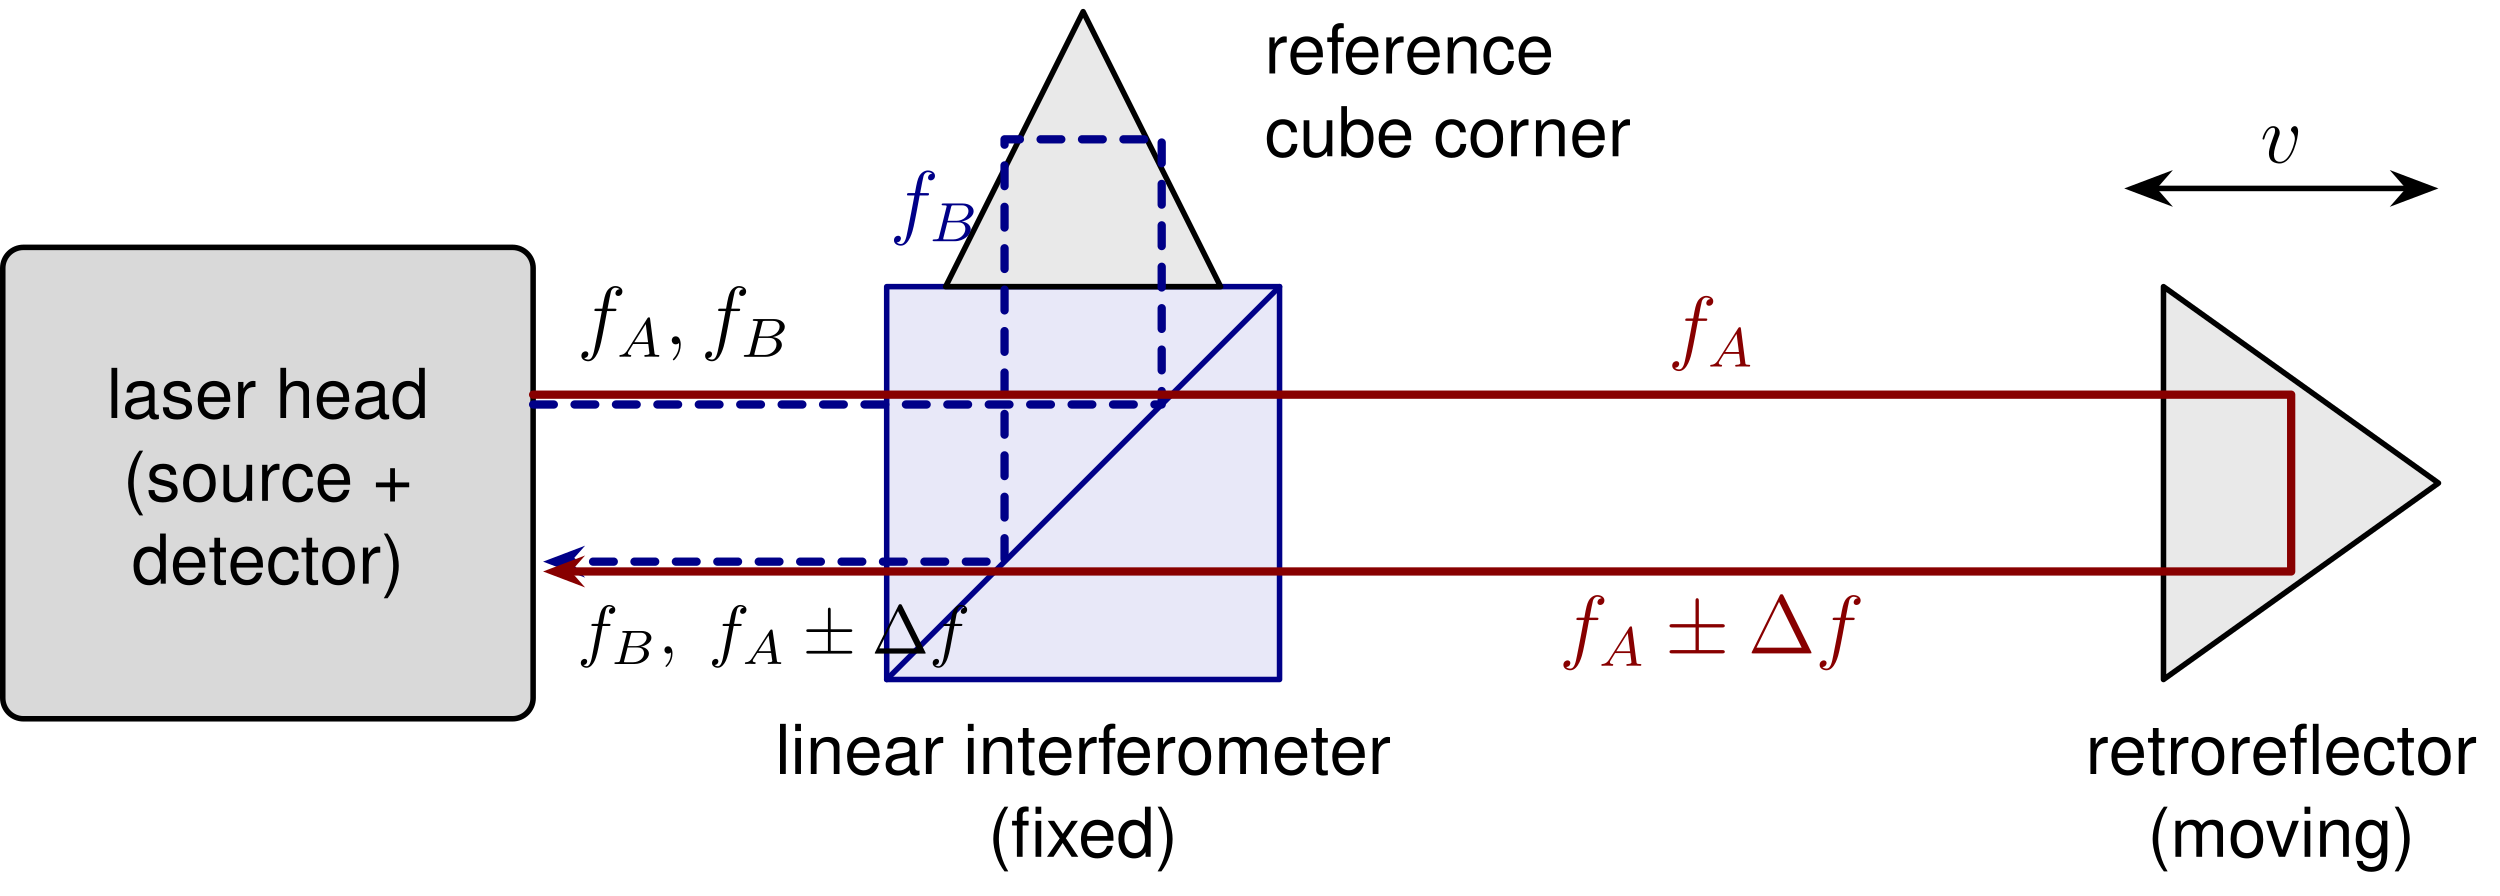
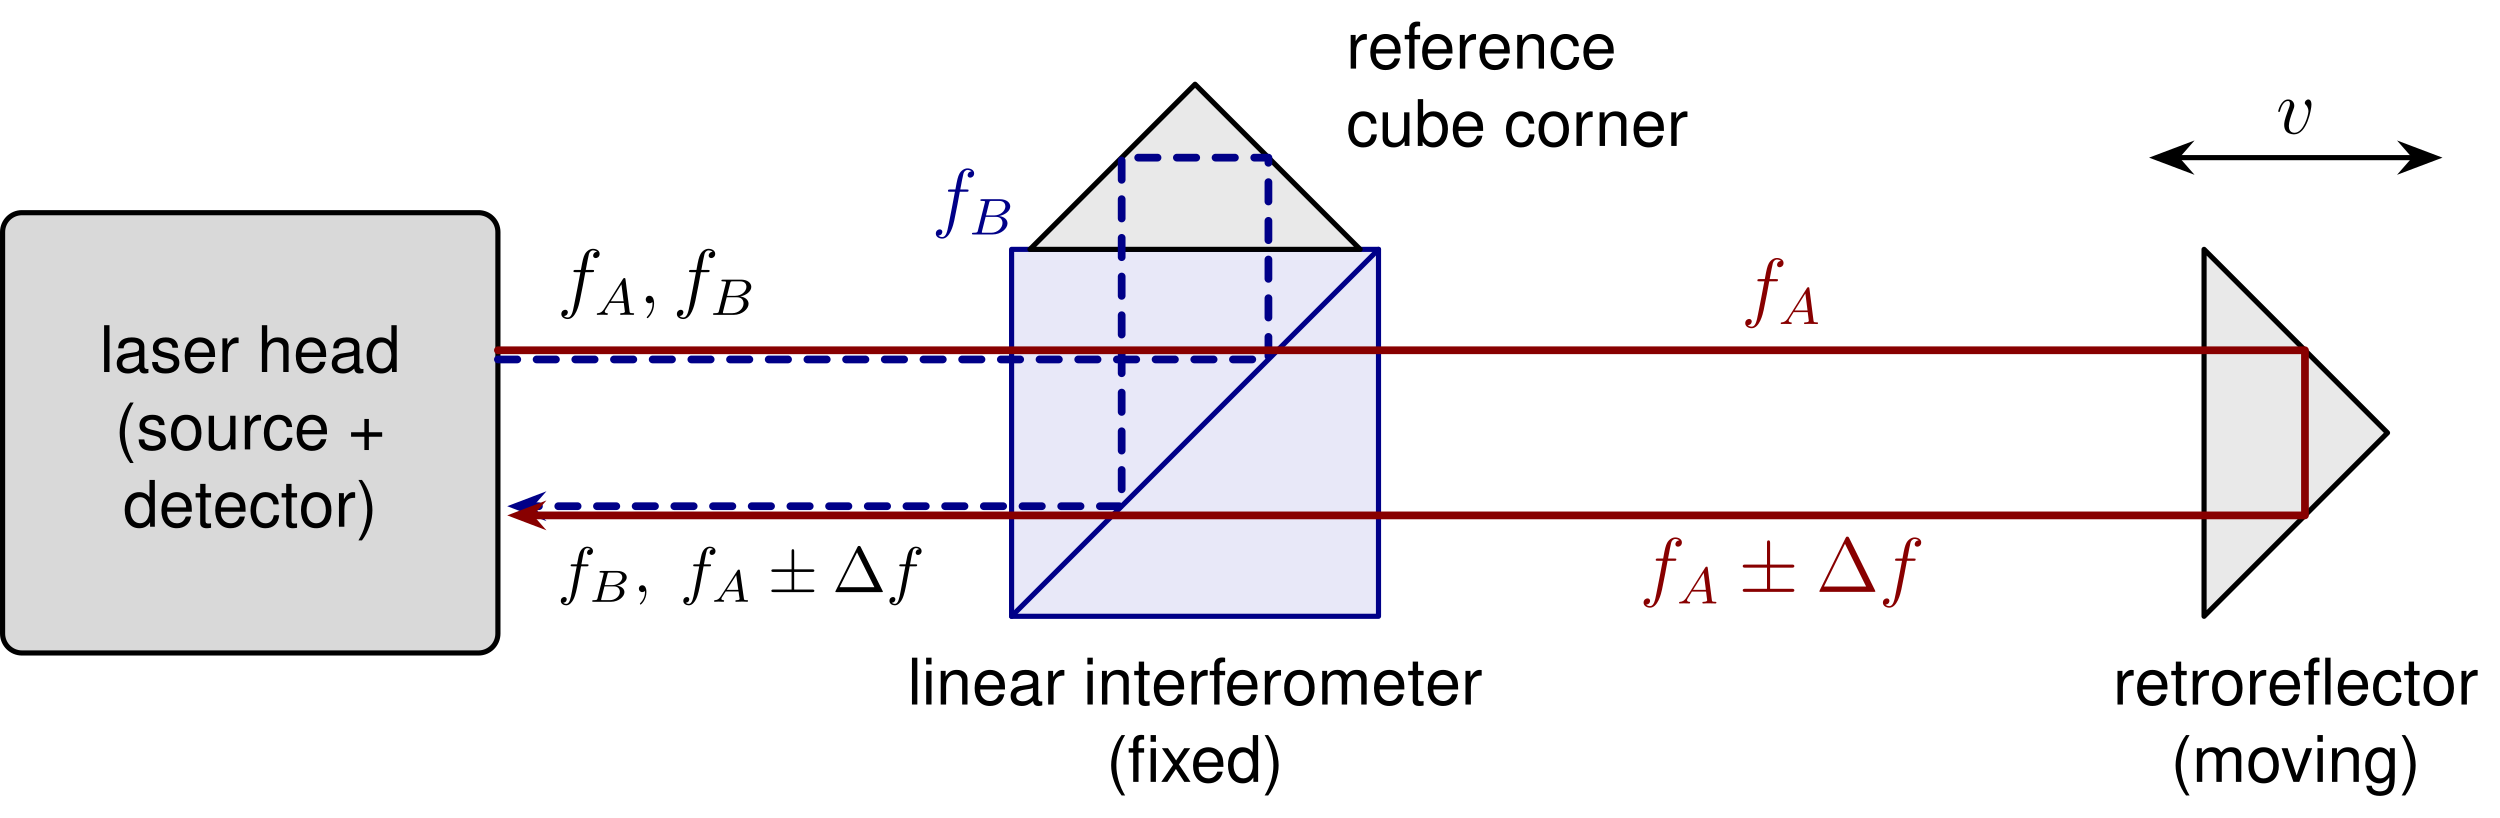
- <svg xmlns="http://www.w3.org/2000/svg" xmlns:xlink="http://www.w3.org/1999/xlink" version="1.1" width="360.772pt" height="129.183pt" viewBox="-68.015 -68.015 360.772 129.183">
+ <svg xmlns="http://www.w3.org/2000/svg" xmlns:xlink="http://www.w3.org/1999/xlink" version="1.1" width="386.283pt" height="126.348pt" viewBox="-68.015 -68.015 386.283 126.348">
  <defs>
    <path id="g0-6" d="M4.89-3.742H8.213C8.416-3.742 8.632-3.742 8.632-3.981S8.416-4.22 8.213-4.22H4.89V-7.52C4.89-7.711 4.89-7.962 4.651-7.962S4.411-7.747 4.411-7.556V-4.22H1.076C.873-4.22 .658-4.22 .658-3.981S.873-3.742 1.076-3.742H4.411V-.478H1.076C.873-.478 .658-.478 .658-.239S.873 0 1.076 0H8.213C8.416 0 8.632 0 8.632-.239S8.416-.478 8.213-.478H4.89V-3.742Z" />
    <path id="g1-65" d="M1.474-.948C1.108-.367 .781-.287 .494-.263C.414-.255 .319-.247 .319-.112C.319-.088 .335 0 .43 0C.502 0 .55-.024 1.108-.024C1.65-.024 1.833 0 1.873 0S2.032 0 2.032-.151C2.032-.255 1.929-.263 1.889-.263C1.722-.271 1.554-.335 1.554-.51C1.554-.63 1.618-.733 1.769-.964L2.311-1.841H4.495L4.663-.494C4.663-.383 4.519-.263 4.144-.263C4.025-.263 3.921-.263 3.921-.112C3.921-.104 3.929 0 4.057 0C4.136 0 4.439-.016 4.511-.024H5.013C5.731-.024 5.866 0 5.93 0C5.962 0 6.089 0 6.089-.151C6.089-.263 5.986-.263 5.858-.263C5.42-.263 5.412-.335 5.388-.534L4.758-5.46C4.734-5.635 4.726-5.691 4.591-5.691C4.447-5.691 4.4-5.611 4.352-5.531L1.474-.948ZM2.479-2.104L4.129-4.726L4.463-2.104H2.479Z" />
    <path id="g1-66" d="M1.347-.63C1.275-.327 1.259-.263 .669-.263C.518-.263 .422-.263 .422-.112C.422 0 .526 0 .662 0H3.618C4.933 0 5.914-.933 5.914-1.706C5.914-2.287 5.412-2.758 4.615-2.845C5.539-3.021 6.336-3.626 6.336-4.328C6.336-4.926 5.754-5.444 4.75-5.444H1.969C1.825-5.444 1.722-5.444 1.722-5.292C1.722-5.181 1.817-5.181 1.953-5.181C2.216-5.181 2.447-5.181 2.447-5.053C2.447-5.021 2.439-5.013 2.415-4.91L1.347-.63ZM2.59-2.941L3.076-4.886C3.148-5.157 3.156-5.181 3.483-5.181H4.631C5.412-5.181 5.587-4.67 5.587-4.344C5.587-3.666 4.862-2.941 3.842-2.941H2.59ZM2.04-.263C1.969-.279 1.945-.279 1.945-.335C1.945-.399 1.961-.462 1.977-.51L2.534-2.718H4.152C4.894-2.718 5.141-2.216 5.141-1.769C5.141-.988 4.376-.263 3.419-.263H2.04Z" />
    <path id="g2-59" d="M2.331 .048C2.331-.646 2.104-1.16 1.614-1.16C1.231-1.16 1.04-.849 1.04-.586S1.219 0 1.626 0C1.781 0 1.913-.048 2.02-.155C2.044-.179 2.056-.179 2.068-.179C2.092-.179 2.092-.012 2.092 .048C2.092 .442 2.02 1.219 1.327 1.997C1.196 2.14 1.196 2.164 1.196 2.188C1.196 2.248 1.255 2.307 1.315 2.307C1.411 2.307 2.331 1.423 2.331 .048Z" />
    <path id="g2-102" d="M5.332-4.806C5.571-4.806 5.667-4.806 5.667-5.033C5.667-5.153 5.571-5.153 5.356-5.153H4.388C4.615-6.384 4.782-7.233 4.878-7.615C4.949-7.902 5.2-8.177 5.511-8.177C5.762-8.177 6.013-8.07 6.133-7.962C5.667-7.914 5.523-7.568 5.523-7.364C5.523-7.125 5.703-6.982 5.93-6.982C6.169-6.982 6.528-7.185 6.528-7.639C6.528-8.141 6.025-8.416 5.499-8.416C4.985-8.416 4.483-8.034 4.244-7.568C4.029-7.149 3.909-6.719 3.634-5.153H2.833C2.606-5.153 2.487-5.153 2.487-4.937C2.487-4.806 2.558-4.806 2.798-4.806H3.563C3.347-3.694 2.857-.992 2.582 .287C2.379 1.327 2.2 2.2 1.602 2.2C1.566 2.2 1.219 2.2 1.004 1.973C1.614 1.925 1.614 1.399 1.614 1.387C1.614 1.148 1.435 1.004 1.207 1.004C.968 1.004 .61 1.207 .61 1.662C.61 2.176 1.136 2.439 1.602 2.439C2.821 2.439 3.324 .251 3.455-.347C3.67-1.267 4.256-4.447 4.316-4.806H5.332Z" />
    <path id="g2-118" d="M5.464-4.471C5.464-5.224 5.081-5.272 4.985-5.272C4.698-5.272 4.435-4.985 4.435-4.746C4.435-4.603 4.519-4.519 4.567-4.471C4.686-4.364 4.997-4.041 4.997-3.419C4.997-2.917 4.28-.12 2.845-.12C2.116-.12 1.973-.729 1.973-1.172C1.973-1.769 2.248-2.606 2.57-3.467C2.762-3.957 2.809-4.077 2.809-4.316C2.809-4.818 2.451-5.272 1.865-5.272C.765-5.272 .323-3.539 .323-3.443C.323-3.395 .371-3.335 .454-3.335C.562-3.335 .574-3.383 .622-3.551C.909-4.579 1.375-5.033 1.829-5.033C1.937-5.033 2.14-5.033 2.14-4.639C2.14-4.328 2.008-3.981 1.829-3.527C1.255-1.997 1.255-1.626 1.255-1.339C1.255-1.076 1.291-.586 1.662-.251C2.092 .12 2.69 .12 2.798 .12C4.782 .12 5.464-3.79 5.464-4.471Z" />
    <path id="g3-1" d="M5.153-8.321C5.069-8.488 5.045-8.536 4.878-8.536C4.698-8.536 4.674-8.488 4.591-8.321L.598-.239C.574-.203 .55-.132 .55-.084C.55-.012 .562 0 .801 0H8.942C9.182 0 9.194-.012 9.194-.084C9.194-.132 9.17-.203 9.146-.239L5.153-8.321ZM4.507-7.436L7.771-.825H1.255L4.507-7.436Z" />
    <path id="g5-2" d="M2.501-5.201H1.638V-6.015C1.638-6.362 1.836-6.541 2.213-6.541C2.283-6.541 2.313-6.541 2.501-6.531V-7.216C2.313-7.255 2.203-7.265 2.035-7.265C1.27-7.265 .814-6.829 .814-6.084V-5.201H.119V-4.526H.814V0H1.638V-4.526H2.501V-5.201ZM4.327-5.201H3.504V0H4.327V-5.201ZM4.327-7.236H3.504V-6.193H4.327V-7.236Z" />
    <path id="g5-3" d="M2.551-5.201H1.687V-6.015C1.687-6.362 1.886-6.541 2.263-6.541C2.332-6.541 2.362-6.541 2.551-6.531V-7.216C2.362-7.255 2.253-7.265 2.084-7.265C1.32-7.265 .864-6.829 .864-6.084V-5.201H.169V-4.526H.864V0H1.687V-4.526H2.551V-5.201ZM4.268-7.236H3.444V0H4.268V-7.236Z" />
    <path id="g5-40" d="M2.342-7.236C1.35-5.935 .725-4.129 .725-2.571C.725-1.002 1.35 .804 2.342 2.104H2.888C2.015 .685 1.529-.983 1.529-2.571C1.529-4.149 2.015-5.826 2.888-7.236H2.342Z" />
    <path id="g5-41" d="M.923 2.104C1.916 .804 2.541-1.002 2.541-2.561C2.541-4.129 1.916-5.935 .923-7.236H.377C1.251-5.816 1.737-4.149 1.737-2.561C1.737-.983 1.251 .695 .377 2.104H.923Z" />
    <path id="g5-43" d="M5.3-2.65H3.246V-4.705H2.551V-2.65H.496V-1.955H2.551V.099H3.246V-1.955H5.3V-2.65Z" />
    <path id="g5-97" d="M5.31-.486C5.221-.466 5.181-.466 5.131-.466C4.844-.466 4.685-.615 4.685-.873V-3.93C4.685-4.854 4.01-5.35 2.729-5.35C1.975-5.35 1.35-5.131 1.002-4.744C.764-4.476 .665-4.179 .645-3.662H1.479C1.548-4.298 1.926-4.586 2.7-4.586C3.444-4.586 3.861-4.308 3.861-3.811V-3.593C3.861-3.246 3.653-3.097 2.997-3.017C1.826-2.868 1.648-2.829 1.33-2.7C.725-2.452 .417-1.985 .417-1.31C.417-.367 1.072 .228 2.124 .228C2.779 .228 3.305 0 3.891-.536C3.95-.01 4.208 .228 4.744 .228C4.913 .228 5.042 .208 5.31 .139V-.486ZM3.861-1.638C3.861-1.36 3.782-1.191 3.533-.963C3.196-.655 2.789-.496 2.303-.496C1.658-.496 1.28-.804 1.28-1.33C1.28-1.876 1.648-2.154 2.531-2.283C3.404-2.402 3.583-2.442 3.861-2.571V-1.638Z" />
    <path id="g5-98" d="M.536-7.236V0H1.28V-.665C1.677-.06 2.203 .228 2.928 .228C4.298 .228 5.191-.893 5.191-2.62C5.191-4.308 4.337-5.35 2.968-5.35C2.253-5.35 1.747-5.082 1.36-4.496V-7.236H.536ZM2.809-4.576C3.732-4.576 4.327-3.772 4.327-2.531C4.327-1.35 3.712-.546 2.809-.546C1.935-.546 1.36-1.34 1.36-2.561S1.935-4.576 2.809-4.576Z" />
    <path id="g5-99" d="M4.675-3.454C4.635-3.96 4.526-4.288 4.327-4.576C3.97-5.062 3.345-5.35 2.62-5.35C1.221-5.35 .308-4.238 .308-2.511C.308-.834 1.201 .228 2.61 .228C3.851 .228 4.635-.516 4.734-1.787H3.901C3.762-.953 3.335-.536 2.63-.536C1.717-.536 1.171-1.28 1.171-2.511C1.171-3.811 1.707-4.586 2.61-4.586C3.305-4.586 3.742-4.179 3.841-3.454H4.675Z" />
    <path id="g5-100" d="M4.913-7.236H4.089V-4.546C3.742-5.072 3.186-5.35 2.491-5.35C1.141-5.35 .258-4.268 .258-2.61C.258-.854 1.122 .228 2.521 .228C3.236 .228 3.732-.04 4.179-.685V0H4.913V-7.236ZM2.63-4.576C3.524-4.576 4.089-3.782 4.089-2.541C4.089-1.34 3.514-.546 2.64-.546C1.727-.546 1.122-1.35 1.122-2.561S1.727-4.576 2.63-4.576Z" />
    <path id="g5-101" d="M5.092-2.323C5.092-3.117 5.032-3.593 4.883-3.98C4.546-4.834 3.752-5.35 2.779-5.35C1.33-5.35 .397-4.238 .397-2.531S1.3 .228 2.759 .228C3.95 .228 4.774-.447 4.983-1.578H4.149C3.921-.893 3.454-.536 2.789-.536C2.263-.536 1.816-.774 1.538-1.211C1.34-1.509 1.27-1.806 1.261-2.323H5.092ZM1.28-2.997C1.35-3.96 1.935-4.586 2.769-4.586C3.583-4.586 4.208-3.911 4.208-3.057C4.208-3.037 4.208-3.017 4.198-2.997H1.28Z" />
    <path id="g5-102" d="M2.561-5.201H1.697V-6.015C1.697-6.362 1.896-6.541 2.273-6.541C2.342-6.541 2.372-6.541 2.561-6.531V-7.216C2.372-7.255 2.263-7.265 2.094-7.265C1.33-7.265 .873-6.829 .873-6.084V-5.201H.179V-4.526H.873V0H1.697V-4.526H2.561V-5.201Z" />
    <path id="g5-103" d="M4.089-5.201V-4.447C3.672-5.062 3.166-5.35 2.501-5.35C1.181-5.35 .288-4.198 .288-2.511C.288-1.658 .516-.963 .943-.466C1.33-.03 1.886 .228 2.432 .228C3.087 .228 3.543-.05 4.01-.705V-.437C4.01 .268 3.921 .695 3.712 .983C3.494 1.29 3.067 1.469 2.561 1.469C2.184 1.469 1.846 1.37 1.618 1.191C1.429 1.042 1.35 .903 1.3 .596H.457C.546 1.578 1.31 2.164 2.531 2.164C3.305 2.164 3.97 1.916 4.308 1.499C4.705 1.022 4.854 .367 4.854-.854V-5.201H4.089ZM2.591-4.586C3.484-4.586 4.01-3.831 4.01-2.531C4.01-1.29 3.474-.536 2.6-.536C1.697-.536 1.151-1.3 1.151-2.561C1.151-3.811 1.707-4.586 2.591-4.586Z" />
    <path id="g5-104" d="M.695-7.236V0H1.519V-2.868C1.519-3.93 2.074-4.625 2.928-4.625C3.196-4.625 3.464-4.536 3.662-4.387C3.901-4.218 4-3.97 4-3.603V0H4.824V-3.93C4.824-4.804 4.198-5.35 3.186-5.35C2.452-5.35 2.005-5.122 1.519-4.486V-7.236H.695Z" />
    <path id="g5-105" d="M1.489-5.201H.665V0H1.489V-5.201ZM1.489-7.236H.655V-6.193H1.489V-7.236Z" />
    <path id="g5-108" d="M1.509-7.236H.675V0H1.509V-7.236Z" />
    <path id="g5-109" d="M.695-5.201V0H1.529V-3.265C1.529-4.02 2.074-4.625 2.749-4.625C3.365-4.625 3.712-4.248 3.712-3.583V0H4.546V-3.265C4.546-4.02 5.092-4.625 5.767-4.625C6.372-4.625 6.729-4.238 6.729-3.583V0H7.563V-3.901C7.563-4.834 7.027-5.35 6.055-5.35C5.36-5.35 4.943-5.141 4.457-4.556C4.149-5.112 3.732-5.35 3.057-5.35C2.362-5.35 1.906-5.092 1.459-4.466V-5.201H.695Z" />
    <path id="g5-110" d="M.695-5.201V0H1.529V-2.868C1.529-3.93 2.084-4.625 2.938-4.625C3.593-4.625 4.01-4.228 4.01-3.603V0H4.834V-3.93C4.834-4.794 4.189-5.35 3.186-5.35C2.412-5.35 1.916-5.052 1.459-4.327V-5.201H.695Z" />
    <path id="g5-111" d="M2.7-5.35C1.241-5.35 .357-4.308 .357-2.561S1.231 .228 2.71 .228C4.169 .228 5.062-.814 5.062-2.521C5.062-4.318 4.198-5.35 2.7-5.35ZM2.71-4.586C3.643-4.586 4.198-3.821 4.198-2.531C4.198-1.31 3.623-.536 2.71-.536C1.787-.536 1.221-1.3 1.221-2.561C1.221-3.811 1.787-4.586 2.71-4.586Z" />
    <path id="g5-114" d="M.685-5.201V0H1.519V-2.7C1.519-3.444 1.707-3.93 2.104-4.218C2.362-4.407 2.61-4.466 3.186-4.476V-5.32C3.047-5.34 2.978-5.35 2.868-5.35C2.332-5.35 1.926-5.032 1.449-4.258V-5.201H.685Z" />
    <path id="g5-115" d="M4.347-3.752C4.337-4.774 3.662-5.35 2.462-5.35C1.251-5.35 .466-4.724 .466-3.762C.466-2.948 .883-2.561 2.114-2.263L2.888-2.074C3.464-1.935 3.692-1.727 3.692-1.35C3.692-.864 3.206-.536 2.481-.536C2.035-.536 1.658-.665 1.449-.883C1.32-1.032 1.261-1.181 1.211-1.548H.337C.377-.347 1.052 .228 2.412 .228C3.722 .228 4.556-.417 4.556-1.419C4.556-2.194 4.119-2.62 3.087-2.868L2.293-3.057C1.618-3.216 1.33-3.434 1.33-3.801C1.33-4.278 1.757-4.586 2.432-4.586C3.097-4.586 3.454-4.298 3.474-3.752H4.347Z" />
    <path id="g5-116" d="M2.521-5.201H1.667V-6.63H.844V-5.201H.139V-4.526H.844V-.596C.844-.069 1.201 .228 1.846 .228C2.045 .228 2.243 .208 2.521 .159V-.536C2.412-.506 2.283-.496 2.124-.496C1.767-.496 1.667-.596 1.667-.963V-4.526H2.521V-5.201Z" />
    <path id="g5-117" d="M4.784 0V-5.201H3.96V-2.253C3.96-1.191 3.404-.496 2.541-.496C1.886-.496 1.469-.893 1.469-1.519V-5.201H.645V-1.191C.645-.328 1.29 .228 2.303 .228C3.067 .228 3.553-.04 4.04-.725V0H4.784Z" />
    <path id="g5-118" d="M2.829 0L4.824-5.201H3.891L2.422-.983L1.032-5.201H.099L1.926 0H2.829Z" />
    <path id="g5-120" d="M2.898-2.69L4.645-5.201H3.712L2.462-3.315L1.211-5.201H.268L2.005-2.65L.169 0H1.112L2.432-1.995L3.732 0H4.695L2.898-2.69Z" />
    <use id="g6-6" xlink:href="#g0-6" transform="scale(.833333)" />
    <path id="g7-59" d="M2.022-.01C2.022-.667 1.773-1.056 1.385-1.056C1.056-1.056 .857-.807 .857-.528C.857-.259 1.056 0 1.385 0C1.504 0 1.634-.04 1.733-.13C1.763-.149 1.773-.159 1.783-.159S1.803-.149 1.803-.01C1.803 .727 1.455 1.325 1.126 1.654C1.016 1.763 1.016 1.783 1.016 1.813C1.016 1.883 1.066 1.923 1.116 1.923C1.225 1.923 2.022 1.156 2.022-.01Z" />
    <path id="g7-102" d="M3.656-3.985H4.513C4.712-3.985 4.812-3.985 4.812-4.184C4.812-4.294 4.712-4.294 4.543-4.294H3.716L3.925-5.43C3.965-5.639 4.105-6.346 4.164-6.466C4.254-6.655 4.423-6.804 4.633-6.804C4.672-6.804 4.932-6.804 5.121-6.625C4.682-6.585 4.583-6.237 4.583-6.087C4.583-5.858 4.762-5.738 4.951-5.738C5.21-5.738 5.499-5.958 5.499-6.336C5.499-6.795 5.041-7.024 4.633-7.024C4.294-7.024 3.666-6.844 3.367-5.858C3.308-5.649 3.278-5.549 3.039-4.294H2.351C2.162-4.294 2.052-4.294 2.052-4.105C2.052-3.985 2.142-3.985 2.331-3.985H2.989L2.242-.05C2.062 .917 1.893 1.823 1.375 1.823C1.335 1.823 1.086 1.823 .897 1.644C1.355 1.614 1.445 1.255 1.445 1.106C1.445 .877 1.265 .757 1.076 .757C.817 .757 .528 .976 .528 1.355C.528 1.803 .966 2.042 1.375 2.042C1.923 2.042 2.321 1.455 2.501 1.076C2.819 .448 3.049-.757 3.059-.827L3.656-3.985Z" />
    <path id="g8-65" d="M1.437-.837C1.193-.46 .969-.279 .558-.251C.488-.244 .398-.244 .398-.105C.398-.028 .46 0 .495 0C.676 0 .907-.028 1.095-.028C1.318-.028 1.604 0 1.813 0C1.848 0 1.953 0 1.953-.153C1.953-.244 1.862-.251 1.834-.251C1.778-.258 1.527-.272 1.527-.46C1.527-.544 1.597-.663 1.632-.725L2.19-1.59H4.184L4.352-.432C4.324-.363 4.282-.251 3.87-.251C3.787-.251 3.689-.251 3.689-.098C3.689-.07 3.71 0 3.801 0C4.003 0 4.498-.028 4.7-.028C4.826-.028 4.986-.021 5.112-.021C5.237-.014 5.384 0 5.509 0C5.6 0 5.649-.056 5.649-.146C5.649-.251 5.565-.251 5.454-.251C5.049-.251 5.035-.307 5.014-.474L4.4-4.777C4.38-4.924 4.366-4.972 4.233-4.972S4.059-4.91 3.996-4.812L1.437-.837ZM2.357-1.841L3.822-4.122L4.149-1.841H2.357Z" />
    <path id="g8-66" d="M1.325-.544C1.262-.307 1.248-.251 .711-.251C.593-.251 .502-.251 .502-.105C.502 0 .586 0 .711 0H3.41C4.582 0 5.481-.802 5.481-1.492C5.481-1.988 5.028-2.413 4.289-2.49C5.133-2.643 5.837-3.173 5.837-3.773C5.837-4.303 5.3-4.763 4.394-4.763H1.855C1.723-4.763 1.632-4.763 1.632-4.61C1.632-4.512 1.716-4.512 1.855-4.512C1.862-4.512 1.995-4.512 2.12-4.498C2.267-4.484 2.28-4.47 2.28-4.4C2.28-4.387 2.28-4.352 2.253-4.247L1.325-.544ZM2.441-2.573L2.866-4.275C2.922-4.491 2.929-4.512 3.222-4.512H4.282C4.993-4.512 5.154-4.045 5.154-3.78C5.154-3.215 4.519-2.573 3.585-2.573H2.441ZM2.106-.251C1.89-.251 1.883-.258 1.883-.321C1.883-.328 1.883-.363 1.911-.467L2.392-2.378H3.87C4.526-2.378 4.777-1.946 4.777-1.541C4.777-.851 4.073-.251 3.229-.251H2.106Z" />
    <path id="g9-1" d="M4.403-6.954C4.334-7.083 4.314-7.133 4.144-7.133S3.955-7.083 3.885-6.954L.518-.199C.468-.11 .468-.09 .468-.08C.468 0 .528 0 .687 0H7.601C7.761 0 7.821 0 7.821-.08C7.821-.09 7.821-.11 7.771-.199L4.403-6.954ZM3.826-6.137L6.506-.757H1.136L3.826-6.137Z" />
  </defs>
  <g id="page1">
-     <g stroke-miterlimit="10" transform="translate(-53.44323,1.697005)scale(0.996264,-0.996264)">
+     <g stroke-miterlimit="10" transform="translate(-25.09679,-1.137823)scale(0.996264,-0.996264)">
      <g fill="#000" stroke="#000">
        <g stroke-width="0.4">
          <g stroke-linecap="round">
            <g stroke-linejoin="round">
              <g stroke-width="0.8">
                <g fill="#d9d9d9">
-                   <path d="M-14.226-31.143V31.143C-14.226 32.8-12.883 34.143-11.226 34.143H59.596C61.253 34.143 62.596 32.8 62.596 31.143V-31.143C62.596-32.8 61.253-34.143 59.596-34.143H-11.226C-12.883-34.143-14.226-32.8-14.226-31.143ZM62.596 34.143" />
-                 </g>
-               </g>
-               <g transform="translate(0.84029,-14.56996)">
-                 <g stroke="none" transform="scale(-1.00375,1.00375)translate(-53.44323,1.697005)scale(-1,-1)">
-                   <g fill="#000">
-                     <g stroke="none">
-                       <use x="-53.443" y="-22.213" xlink:href="#g5-108" />
-                       <use x="-51.232" y="-22.213" xlink:href="#g5-97" />
-                       <use x="-45.692" y="-22.213" xlink:href="#g5-115" />
-                       <use x="-40.711" y="-22.213" xlink:href="#g5-101" />
-                       <use x="-35.172" y="-22.213" xlink:href="#g5-114" />
-                       <use x="-29.085" y="-22.213" xlink:href="#g5-104" />
-                       <use x="-23.546" y="-22.213" xlink:href="#g5-101" />
-                       <use x="-18.007" y="-22.213" xlink:href="#g5-97" />
-                       <use x="-12.467" y="-22.213" xlink:href="#g5-100" />
-                       <use x="-51.087" y="-10.258" xlink:href="#g5-40" />
-                       <use x="-47.77" y="-10.258" xlink:href="#g5-115" />
-                       <use x="-42.788" y="-10.258" xlink:href="#g5-111" />
-                       <use x="-37.249" y="-10.258" xlink:href="#g5-117" />
-                       <use x="-31.71" y="-10.258" xlink:href="#g5-114" />
-                       <use x="-28.392" y="-10.258" xlink:href="#g5-99" />
-                       <use x="-23.411" y="-10.258" xlink:href="#g5-101" />
-                       <use x="-15.102" y="-10.258" xlink:href="#g5-43" />
-                       <use x="-49.842" y="1.697" xlink:href="#g5-100" />
-                       <use x="-44.303" y="1.697" xlink:href="#g5-101" />
-                       <use x="-38.763" y="1.697" xlink:href="#g5-116" />
-                       <use x="-35.994" y="1.697" xlink:href="#g5-101" />
-                       <use x="-30.455" y="1.697" xlink:href="#g5-99" />
-                       <use x="-25.473" y="1.697" xlink:href="#g5-116" />
-                       <use x="-22.704" y="1.697" xlink:href="#g5-111" />
-                       <use x="-17.165" y="1.697" xlink:href="#g5-114" />
-                       <use x="-13.847" y="1.697" xlink:href="#g5-41" />
+                   <path d="M-42.679-31.143V31.143C-42.679 32.8-41.336 34.143-39.679 34.143H31.143C32.8 34.143 34.143 32.8 34.143 31.143V-31.143C34.143-32.8 32.8-34.143 31.143-34.143H-39.679C-41.336-34.143-42.679-32.8-42.679-31.143ZM34.143 34.143" />
+                 </g>
+               </g>
+               <g transform="translate(-27.61244,-14.56996)">
+                 <g stroke="none" transform="scale(-1.00375,1.00375)translate(-25.09679,-1.137823)scale(-1,-1)">
+                   <g fill="#000">
+                     <g stroke="none">
+                       <use x="-25.097" y="-25.048" xlink:href="#g5-108" />
+                       <use x="-22.885" y="-25.048" xlink:href="#g5-97" />
+                       <use x="-17.346" y="-25.048" xlink:href="#g5-115" />
+                       <use x="-12.365" y="-25.048" xlink:href="#g5-101" />
+                       <use x="-6.825" y="-25.048" xlink:href="#g5-114" />
+                       <use x="-.738" y="-25.048" xlink:href="#g5-104" />
+                       <use x="4.801" y="-25.048" xlink:href="#g5-101" />
+                       <use x="10.34" y="-25.048" xlink:href="#g5-97" />
+                       <use x="15.879" y="-25.048" xlink:href="#g5-100" />
+                       <use x="-22.741" y="-13.093" xlink:href="#g5-40" />
+                       <use x="-19.423" y="-13.093" xlink:href="#g5-115" />
+                       <use x="-14.442" y="-13.093" xlink:href="#g5-111" />
+                       <use x="-8.903" y="-13.093" xlink:href="#g5-117" />
+                       <use x="-3.364" y="-13.093" xlink:href="#g5-114" />
+                       <use x="-.046" y="-13.093" xlink:href="#g5-99" />
+                       <use x="4.935" y="-13.093" xlink:href="#g5-101" />
+                       <use x="13.244" y="-13.093" xlink:href="#g5-43" />
+                       <use x="-21.495" y="-1.138" xlink:href="#g5-100" />
+                       <use x="-15.956" y="-1.138" xlink:href="#g5-101" />
+                       <use x="-10.417" y="-1.138" xlink:href="#g5-116" />
+                       <use x="-7.647" y="-1.138" xlink:href="#g5-101" />
+                       <use x="-2.108" y="-1.138" xlink:href="#g5-99" />
+                       <use x="2.873" y="-1.138" xlink:href="#g5-116" />
+                       <use x="5.643" y="-1.138" xlink:href="#g5-111" />
+                       <use x="11.182" y="-1.138" xlink:href="#g5-114" />
+                       <use x="14.499" y="-1.138" xlink:href="#g5-41" />
                    </g>
                  </g>
                </g>
              </g>
              <g stroke-width="0.8">
                <g fill="#e8e8f8">
                  <g stroke="#008">
                    <path d="M113.811-28.453V28.453H170.716V-28.453ZM170.716 28.453" />
                  </g>
                </g>
              </g>
              <g stroke-width="0.8">
                <g fill="#008" stroke="#008">
                  <path d="M113.811-28.453L170.716 28.453" fill="none" />
                </g>
              </g>
              <g stroke-width="0.8">
                <g fill="#e9e9e9">
-                   <path d="M122.347 28.453H162.181L142.264 68.286Z" />
-                 </g>
-               </g>
-               <g transform="translate(168.559,47.3355)">
-                 <g stroke="none" transform="scale(-1.00375,1.00375)translate(-53.44323,1.697005)scale(-1,-1)">
-                   <g fill="#000">
-                     <g stroke="none">
-                       <use x="-53.443" y="-10.258" xlink:href="#g5-114" />
-                       <use x="-50.126" y="-10.258" xlink:href="#g5-101" />
-                       <use x="-44.587" y="-10.258" xlink:href="#g5-102" />
-                       <use x="-42.116" y="-10.258" xlink:href="#g5-101" />
-                       <use x="-36.577" y="-10.258" xlink:href="#g5-114" />
-                       <use x="-33.259" y="-10.258" xlink:href="#g5-101" />
-                       <use x="-27.72" y="-10.258" xlink:href="#g5-110" />
-                       <use x="-22.181" y="-10.258" xlink:href="#g5-99" />
-                       <use x="-17.199" y="-10.258" xlink:href="#g5-101" />
-                       <use x="-53.443" y="1.697" xlink:href="#g5-99" />
-                       <use x="-48.462" y="1.697" xlink:href="#g5-117" />
-                       <use x="-42.923" y="1.697" xlink:href="#g5-98" />
-                       <use x="-37.384" y="1.697" xlink:href="#g5-101" />
-                       <use x="-29.075" y="1.697" xlink:href="#g5-99" />
-                       <use x="-24.094" y="1.697" xlink:href="#g5-111" />
-                       <use x="-18.554" y="1.697" xlink:href="#g5-114" />
-                       <use x="-14.988" y="1.697" xlink:href="#g5-110" />
-                       <use x="-9.449" y="1.697" xlink:href="#g5-101" />
-                       <use x="-3.91" y="1.697" xlink:href="#g5-114" />
+                   <path d="M116.656 28.453L142.264 54.06L167.871 28.453Z" />
+                 </g>
+               </g>
+               <g transform="translate(165.7135,44.49004)">
+                 <g stroke="none" transform="scale(-1.00375,1.00375)translate(-25.09679,-1.137823)scale(-1,-1)">
+                   <g fill="#000">
+                     <g stroke="none">
+                       <use x="-25.097" y="-13.093" xlink:href="#g5-114" />
+                       <use x="-21.779" y="-13.093" xlink:href="#g5-101" />
+                       <use x="-16.24" y="-13.093" xlink:href="#g5-102" />
+                       <use x="-13.769" y="-13.093" xlink:href="#g5-101" />
+                       <use x="-8.23" y="-13.093" xlink:href="#g5-114" />
+                       <use x="-4.913" y="-13.093" xlink:href="#g5-101" />
+                       <use x=".626" y="-13.093" xlink:href="#g5-110" />
+                       <use x="6.166" y="-13.093" xlink:href="#g5-99" />
+                       <use x="11.147" y="-13.093" xlink:href="#g5-101" />
+                       <use x="-25.097" y="-1.138" xlink:href="#g5-99" />
+                       <use x="-20.115" y="-1.138" xlink:href="#g5-117" />
+                       <use x="-14.576" y="-1.138" xlink:href="#g5-98" />
+                       <use x="-9.037" y="-1.138" xlink:href="#g5-101" />
+                       <use x="-.728" y="-1.138" xlink:href="#g5-99" />
+                       <use x="4.253" y="-1.138" xlink:href="#g5-111" />
+                       <use x="9.792" y="-1.138" xlink:href="#g5-114" />
+                       <use x="13.359" y="-1.138" xlink:href="#g5-110" />
+                       <use x="18.898" y="-1.138" xlink:href="#g5-101" />
+                       <use x="24.437" y="-1.138" xlink:href="#g5-114" />
                    </g>
                  </g>
                </g>
              </g>
              <g transform="translate(97.67935,-54.13606)">
-                 <g stroke="none" transform="scale(-1.00375,1.00375)translate(-53.44323,1.697005)scale(-1,-1)">
-                   <g fill="#000">
-                     <g stroke="none">
-                       <use x="-53.443" y="-10.258" xlink:href="#g5-108" />
-                       <use x="-51.232" y="-10.258" xlink:href="#g5-105" />
-                       <use x="-49.02" y="-10.258" xlink:href="#g5-110" />
-                       <use x="-43.481" y="-10.258" xlink:href="#g5-101" />
-                       <use x="-37.942" y="-10.258" xlink:href="#g5-97" />
-                       <use x="-32.402" y="-10.258" xlink:href="#g5-114" />
-                       <use x="-26.315" y="-10.258" xlink:href="#g5-105" />
-                       <use x="-24.104" y="-10.258" xlink:href="#g5-110" />
-                       <use x="-18.564" y="-10.258" xlink:href="#g5-116" />
-                       <use x="-15.795" y="-10.258" xlink:href="#g5-101" />
-                       <use x="-10.256" y="-10.258" xlink:href="#g5-114" />
-                       <use x="-6.938" y="-10.258" xlink:href="#g5-102" />
-                       <use x="-4.468" y="-10.258" xlink:href="#g5-101" />
-                       <use x="1.072" y="-10.258" xlink:href="#g5-114" />
-                       <use x="4.389" y="-10.258" xlink:href="#g5-111" />
-                       <use x="9.928" y="-10.258" xlink:href="#g5-109" />
-                       <use x="18.227" y="-10.258" xlink:href="#g5-101" />
-                       <use x="23.766" y="-10.258" xlink:href="#g5-116" />
-                       <use x="26.536" y="-10.258" xlink:href="#g5-101" />
-                       <use x="32.075" y="-10.258" xlink:href="#g5-114" />
-                       <use x="-22.714" y="1.697" xlink:href="#g5-40" />
-                       <use x="-19.396" y="1.697" xlink:href="#g5-2" />
-                       <use x="-14.415" y="1.697" xlink:href="#g5-120" />
-                       <use x="-9.733" y="1.697" xlink:href="#g5-101" />
-                       <use x="-4.194" y="1.697" xlink:href="#g5-100" />
-                       <use x="1.346" y="1.697" xlink:href="#g5-41" />
+                 <g stroke="none" transform="scale(-1.00375,1.00375)translate(-25.09679,-1.137823)scale(-1,-1)">
+                   <g fill="#000">
+                     <g stroke="none">
+                       <use x="-25.097" y="-13.093" xlink:href="#g5-108" />
+                       <use x="-22.885" y="-13.093" xlink:href="#g5-105" />
+                       <use x="-20.673" y="-13.093" xlink:href="#g5-110" />
+                       <use x="-15.134" y="-13.093" xlink:href="#g5-101" />
+                       <use x="-9.595" y="-13.093" xlink:href="#g5-97" />
+                       <use x="-4.056" y="-13.093" xlink:href="#g5-114" />
+                       <use x="2.031" y="-13.093" xlink:href="#g5-105" />
+                       <use x="4.243" y="-13.093" xlink:href="#g5-110" />
+                       <use x="9.782" y="-13.093" xlink:href="#g5-116" />
+                       <use x="12.551" y="-13.093" xlink:href="#g5-101" />
+                       <use x="18.091" y="-13.093" xlink:href="#g5-114" />
+                       <use x="21.408" y="-13.093" xlink:href="#g5-102" />
+                       <use x="23.879" y="-13.093" xlink:href="#g5-101" />
+                       <use x="29.418" y="-13.093" xlink:href="#g5-114" />
+                       <use x="32.736" y="-13.093" xlink:href="#g5-111" />
+                       <use x="38.275" y="-13.093" xlink:href="#g5-109" />
+                       <use x="46.574" y="-13.093" xlink:href="#g5-101" />
+                       <use x="52.113" y="-13.093" xlink:href="#g5-116" />
+                       <use x="54.882" y="-13.093" xlink:href="#g5-101" />
+                       <use x="60.421" y="-13.093" xlink:href="#g5-114" />
+                       <use x="5.632" y="-1.138" xlink:href="#g5-40" />
+                       <use x="8.95" y="-1.138" xlink:href="#g5-2" />
+                       <use x="13.931" y="-1.138" xlink:href="#g5-120" />
+                       <use x="18.614" y="-1.138" xlink:href="#g5-101" />
+                       <use x="24.153" y="-1.138" xlink:href="#g5-100" />
+                       <use x="29.692" y="-1.138" xlink:href="#g5-41" />
                    </g>
                  </g>
                </g>
              </g>
              <g stroke-width="0.8">
                <g fill="#e9e9e9">
-                   <path d="M298.754-28.453L338.587 0L298.754 28.453Z" />
-                 </g>
-               </g>
-               <g transform="translate(287.486,-54.13606)">
-                 <g stroke="none" transform="scale(-1.00375,1.00375)translate(-53.44323,1.697005)scale(-1,-1)">
-                   <g fill="#000">
-                     <g stroke="none">
-                       <use x="-53.443" y="-10.258" xlink:href="#g5-114" />
-                       <use x="-50.126" y="-10.258" xlink:href="#g5-101" />
-                       <use x="-44.587" y="-10.258" xlink:href="#g5-116" />
-                       <use x="-41.817" y="-10.258" xlink:href="#g5-114" />
-                       <use x="-38.5" y="-10.258" xlink:href="#g5-111" />
-                       <use x="-32.96" y="-10.258" xlink:href="#g5-114" />
-                       <use x="-29.643" y="-10.258" xlink:href="#g5-101" />
-                       <use x="-24.104" y="-10.258" xlink:href="#g5-3" />
-                       <use x="-19.122" y="-10.258" xlink:href="#g5-101" />
-                       <use x="-13.583" y="-10.258" xlink:href="#g5-99" />
-                       <use x="-8.602" y="-10.258" xlink:href="#g5-116" />
-                       <use x="-5.832" y="-10.258" xlink:href="#g5-111" />
-                       <use x="-.293" y="-10.258" xlink:href="#g5-114" />
-                       <use x="-44.507" y="1.697" xlink:href="#g5-40" />
-                       <use x="-41.189" y="1.697" xlink:href="#g5-109" />
-                       <use x="-32.891" y="1.697" xlink:href="#g5-111" />
-                       <use x="-27.501" y="1.697" xlink:href="#g5-118" />
-                       <use x="-22.519" y="1.697" xlink:href="#g5-105" />
-                       <use x="-20.308" y="1.697" xlink:href="#g5-110" />
-                       <use x="-14.769" y="1.697" xlink:href="#g5-103" />
-                       <use x="-9.229" y="1.697" xlink:href="#g5-41" />
-                     </g>
-                   </g>
-                 </g>
-               </g>
-               <g stroke-width="0.8">
-                 <path d="M297.459 42.679H334.192" fill="none" />
-                 <g transform="matrix(-1.0,0.0,0.0,-1.0,300.0633,42.67911)">
+                   <path d="M298.754-28.453L327.207 0L298.754 28.453Z" />
+                 </g>
+               </g>
+               <g transform="translate(284.6405,-54.13606)">
+                 <g stroke="none" transform="scale(-1.00375,1.00375)translate(-25.09679,-1.137823)scale(-1,-1)">
+                   <g fill="#000">
+                     <g stroke="none">
+                       <use x="-25.097" y="-13.093" xlink:href="#g5-114" />
+                       <use x="-21.779" y="-13.093" xlink:href="#g5-101" />
+                       <use x="-16.24" y="-13.093" xlink:href="#g5-116" />
+                       <use x="-13.471" y="-13.093" xlink:href="#g5-114" />
+                       <use x="-10.153" y="-13.093" xlink:href="#g5-111" />
+                       <use x="-4.614" y="-13.093" xlink:href="#g5-114" />
+                       <use x="-1.296" y="-13.093" xlink:href="#g5-101" />
+                       <use x="4.243" y="-13.093" xlink:href="#g5-3" />
+                       <use x="9.224" y="-13.093" xlink:href="#g5-101" />
+                       <use x="14.763" y="-13.093" xlink:href="#g5-99" />
+                       <use x="19.745" y="-13.093" xlink:href="#g5-116" />
+                       <use x="22.514" y="-13.093" xlink:href="#g5-111" />
+                       <use x="28.053" y="-13.093" xlink:href="#g5-114" />
+                       <use x="-16.161" y="-1.138" xlink:href="#g5-40" />
+                       <use x="-12.843" y="-1.138" xlink:href="#g5-109" />
+                       <use x="-4.544" y="-1.138" xlink:href="#g5-111" />
+                       <use x=".846" y="-1.138" xlink:href="#g5-118" />
+                       <use x="5.827" y="-1.138" xlink:href="#g5-105" />
+                       <use x="8.039" y="-1.138" xlink:href="#g5-110" />
+                       <use x="13.578" y="-1.138" xlink:href="#g5-103" />
+                       <use x="19.117" y="-1.138" xlink:href="#g5-41" />
+                     </g>
+                   </g>
+                 </g>
+               </g>
+               <g stroke-width="0.8">
+                 <path d="M294.614 42.679H331.347" fill="none" />
+                 <g transform="matrix(-1.0,0.0,0.0,-1.0,297.2179,42.67911)">
                  <g stroke-dasharray="none" stroke-dashoffset="0.0">
                    <g stroke-linejoin="miter">
                      <path d="M5.861 0L1.292 1.726L2.804 0L1.292-1.726Z" />
                    </g>
                  </g>
                </g>
-                 <g transform="translate(331.5875,42.67911)">
+                 <g transform="translate(328.7425,42.67911)">
                  <g stroke-dasharray="none" stroke-dashoffset="0.0">
                    <g stroke-linejoin="miter">
                      <path d="M5.861 0L1.292 1.726L2.804 0L1.292-1.726Z" />
                    </g>
                  </g>
                </g>
-                 <g transform="translate(312.7699,46.41208)">
-                   <g stroke="none" transform="scale(-1.00375,1.00375)translate(-53.44323,1.697005)scale(-1,-1)">
+                 <g transform="translate(309.9246,46.41208)">
+                   <g stroke="none" transform="scale(-1.00375,1.00375)translate(-25.09679,-1.137823)scale(-1,-1)">
                    <g fill="#000">
                      <g stroke="none">
-                         <use x="-53.443" y="1.697" xlink:href="#g2-118" />
+                         <use x="-25.097" y="-1.138" xlink:href="#g2-118" />
                      </g>
                    </g>
                  </g>
                </g>
              </g>
              <g fill="#008" stroke="#008">
                <g stroke-width="1.2">
                  <g stroke-dasharray="3.0,3.0" stroke-dashoffset="0.0">
-                     <path d="M62.596 11.381H153.645V49.792H130.883V-11.381H67.652" fill="none" />
-                     <g transform="matrix(-1.0,0.0,0.0,-1.0,70.01866,-11.38092)">
+                     <path d="M34.143 11.381H153.645V42.679H130.883V-11.381H39.199" fill="none" />
+                     <g transform="matrix(-1.0,0.0,0.0,-1.0,41.56592,-11.38092)">
                      <g stroke-dasharray="none" stroke-dashoffset="0.0">
                        <g stroke-linejoin="miter">
                          <g stroke-width="1.012">
                            <path d="M4.558 0L1.635 1.113L2.62 0L1.635-1.113Z" />
                          </g>
                        </g>
                      </g>
                    </g>
                  </g>
                </g>
              </g>
              <g fill="#800" stroke="#800">
                <g stroke-width="1.2">
-                   <path d="M62.596 12.804H298.754H317.248V-12.804H67.652" fill="none" />
-                   <g transform="matrix(-1.0,0.0,0.0,-1.0,70.01866,-12.80363)">
+                   <path d="M34.143 12.804H298.754H314.403V-12.804H39.199" fill="none" />
+                   <g transform="matrix(-1.0,0.0,0.0,-1.0,41.56592,-12.80363)">
                    <g stroke-dasharray="none" stroke-dashoffset="0.0">
                      <g stroke-linejoin="miter">
                        <g stroke-width="1.012">
                          <path d="M4.558 0L1.635 1.113L2.62 0L1.635-1.113Z" />
                        </g>
                      </g>
                    </g>
                  </g>
                </g>
              </g>
              <g fill="#800" stroke="#800">
                <g fill="#800" stroke="#800">
</g>
                <g transform="translate(226.9832,18.66992)">
-                   <g stroke="none" transform="scale(-1.00375,1.00375)translate(-53.44323,1.697005)scale(-1,-1)">
+                   <g stroke="none" transform="scale(-1.00375,1.00375)translate(-25.09679,-1.137823)scale(-1,-1)">
                    <g fill="#800">
                      <g stroke="none">
                        <g fill="#800">
-                           <use x="-53.443" y="1.697" xlink:href="#g2-102" />
-                           <use x="-47.673" y="3.49" xlink:href="#g1-65" />
+                           <use x="-25.097" y="-1.138" xlink:href="#g2-102" />
+                           <use x="-19.327" y=".655" xlink:href="#g1-65" />
                        </g>
                      </g>
                    </g>
                  </g>
                </g>
              </g>
              <g fill="#800" stroke="#800">
                <g fill="#800" stroke="#800">
</g>
                <g transform="translate(211.2177,-24.66992)">
-                   <g stroke="none" transform="scale(-1.00375,1.00375)translate(-53.44323,1.697005)scale(-1,-1)">
+                   <g stroke="none" transform="scale(-1.00375,1.00375)translate(-25.09679,-1.137823)scale(-1,-1)">
                    <g fill="#800">
                      <g stroke="none">
                        <g fill="#800">
-                           <use x="-53.443" y="1.697" xlink:href="#g2-102" />
-                           <use x="-47.673" y="3.49" xlink:href="#g1-65" />
-                           <use x="-38.175" y="1.697" xlink:href="#g0-6" />
-                           <use x="-26.22" y="1.697" xlink:href="#g3-1" />
-                           <use x="-16.465" y="1.697" xlink:href="#g2-102" />
-                         </g>
-                       </g>
-                     </g>
-                   </g>
-                 </g>
-               </g>
-               <g transform="translate(68.97437,20.09265)">
-                 <g stroke="none" transform="scale(-1.00375,1.00375)translate(-53.44323,1.697005)scale(-1,-1)">
-                   <g fill="#000">
-                     <g stroke="none">
-                       <use x="-53.443" y="1.697" xlink:href="#g2-102" />
-                       <use x="-47.673" y="3.49" xlink:href="#g1-65" />
-                       <use x="-40.832" y="1.697" xlink:href="#g2-59" />
-                       <use x="-35.588" y="1.697" xlink:href="#g2-102" />
-                       <use x="-29.818" y="3.49" xlink:href="#g1-66" />
-                     </g>
-                   </g>
-                 </g>
-               </g>
-               <g transform="translate(68.97437,-24.70378)">
-                 <g stroke="none" transform="scale(-1.00375,1.00375)translate(-53.44323,1.697005)scale(-1,-1)">
-                   <g fill="#000">
-                     <g stroke="none">
-                       <use x="-53.443" y="1.697" xlink:href="#g7-102" />
-                       <use x="-48.566" y="3.191" xlink:href="#g8-66" />
-                       <use x="-41.708" y="1.697" xlink:href="#g7-59" />
-                       <use x="-34.511" y="1.697" xlink:href="#g7-102" />
-                       <use x="-29.634" y="3.191" xlink:href="#g8-65" />
-                       <use x="-20.93" y="1.697" xlink:href="#g6-6" />
-                       <use x="-10.967" y="1.697" xlink:href="#g9-1" />
-                       <use x="-2.665" y="1.697" xlink:href="#g7-102" />
+                           <use x="-25.097" y="-1.138" xlink:href="#g2-102" />
+                           <use x="-19.327" y=".655" xlink:href="#g1-65" />
+                           <use x="-9.829" y="-1.138" xlink:href="#g0-6" />
+                           <use x="2.126" y="-1.138" xlink:href="#g3-1" />
+                           <use x="11.881" y="-1.138" xlink:href="#g2-102" />
+                         </g>
+                       </g>
+                     </g>
+                   </g>
+                 </g>
+               </g>
+               <g transform="translate(43.36664,20.09265)">
+                 <g stroke="none" transform="scale(-1.00375,1.00375)translate(-25.09679,-1.137823)scale(-1,-1)">
+                   <g fill="#000">
+                     <g stroke="none">
+                       <use x="-25.097" y="-1.138" xlink:href="#g2-102" />
+                       <use x="-19.327" y=".655" xlink:href="#g1-65" />
+                       <use x="-12.486" y="-1.138" xlink:href="#g2-59" />
+                       <use x="-7.242" y="-1.138" xlink:href="#g2-102" />
+                       <use x="-1.472" y=".655" xlink:href="#g1-66" />
+                     </g>
+                   </g>
+                 </g>
+               </g>
+               <g transform="translate(43.36664,-24.70378)">
+                 <g stroke="none" transform="scale(-1.00375,1.00375)translate(-25.09679,-1.137823)scale(-1,-1)">
+                   <g fill="#000">
+                     <g stroke="none">
+                       <use x="-25.097" y="-1.138" xlink:href="#g7-102" />
+                       <use x="-20.219" y=".357" xlink:href="#g8-66" />
+                       <use x="-13.362" y="-1.138" xlink:href="#g7-59" />
+                       <use x="-6.165" y="-1.138" xlink:href="#g7-102" />
+                       <use x="-1.287" y=".357" xlink:href="#g8-65" />
+                       <use x="7.416" y="-1.138" xlink:href="#g6-6" />
+                       <use x="17.379" y="-1.138" xlink:href="#g9-1" />
+                       <use x="25.681" y="-1.138" xlink:href="#g7-102" />
                    </g>
                  </g>
                </g>
              </g>
              <g fill="#008" stroke="#008">
                <g fill="#008" stroke="#008">
</g>
-                 <g transform="translate(114.2525,36.83366)">
-                   <g stroke="none" transform="scale(-1.00375,1.00375)translate(-53.44323,1.697005)scale(-1,-1)">
+                 <g transform="translate(101.4485,32.56592)">
+                   <g stroke="none" transform="scale(-1.00375,1.00375)translate(-25.09679,-1.137823)scale(-1,-1)">
                    <g fill="#008">
                      <g stroke="none">
                        <g fill="#008">
-                           <use x="-53.443" y="1.697" xlink:href="#g2-102" />
-                           <use x="-47.673" y="3.49" xlink:href="#g1-66" />
+                           <use x="-25.097" y="-1.138" xlink:href="#g2-102" />
+                           <use x="-19.327" y=".655" xlink:href="#g1-66" />
                        </g>
                      </g>
                    </g>
                  </g>
                </g>
              </g>
            </g>
          </g>
        </g>
      </g>
    </g>
  </g>
</svg>
